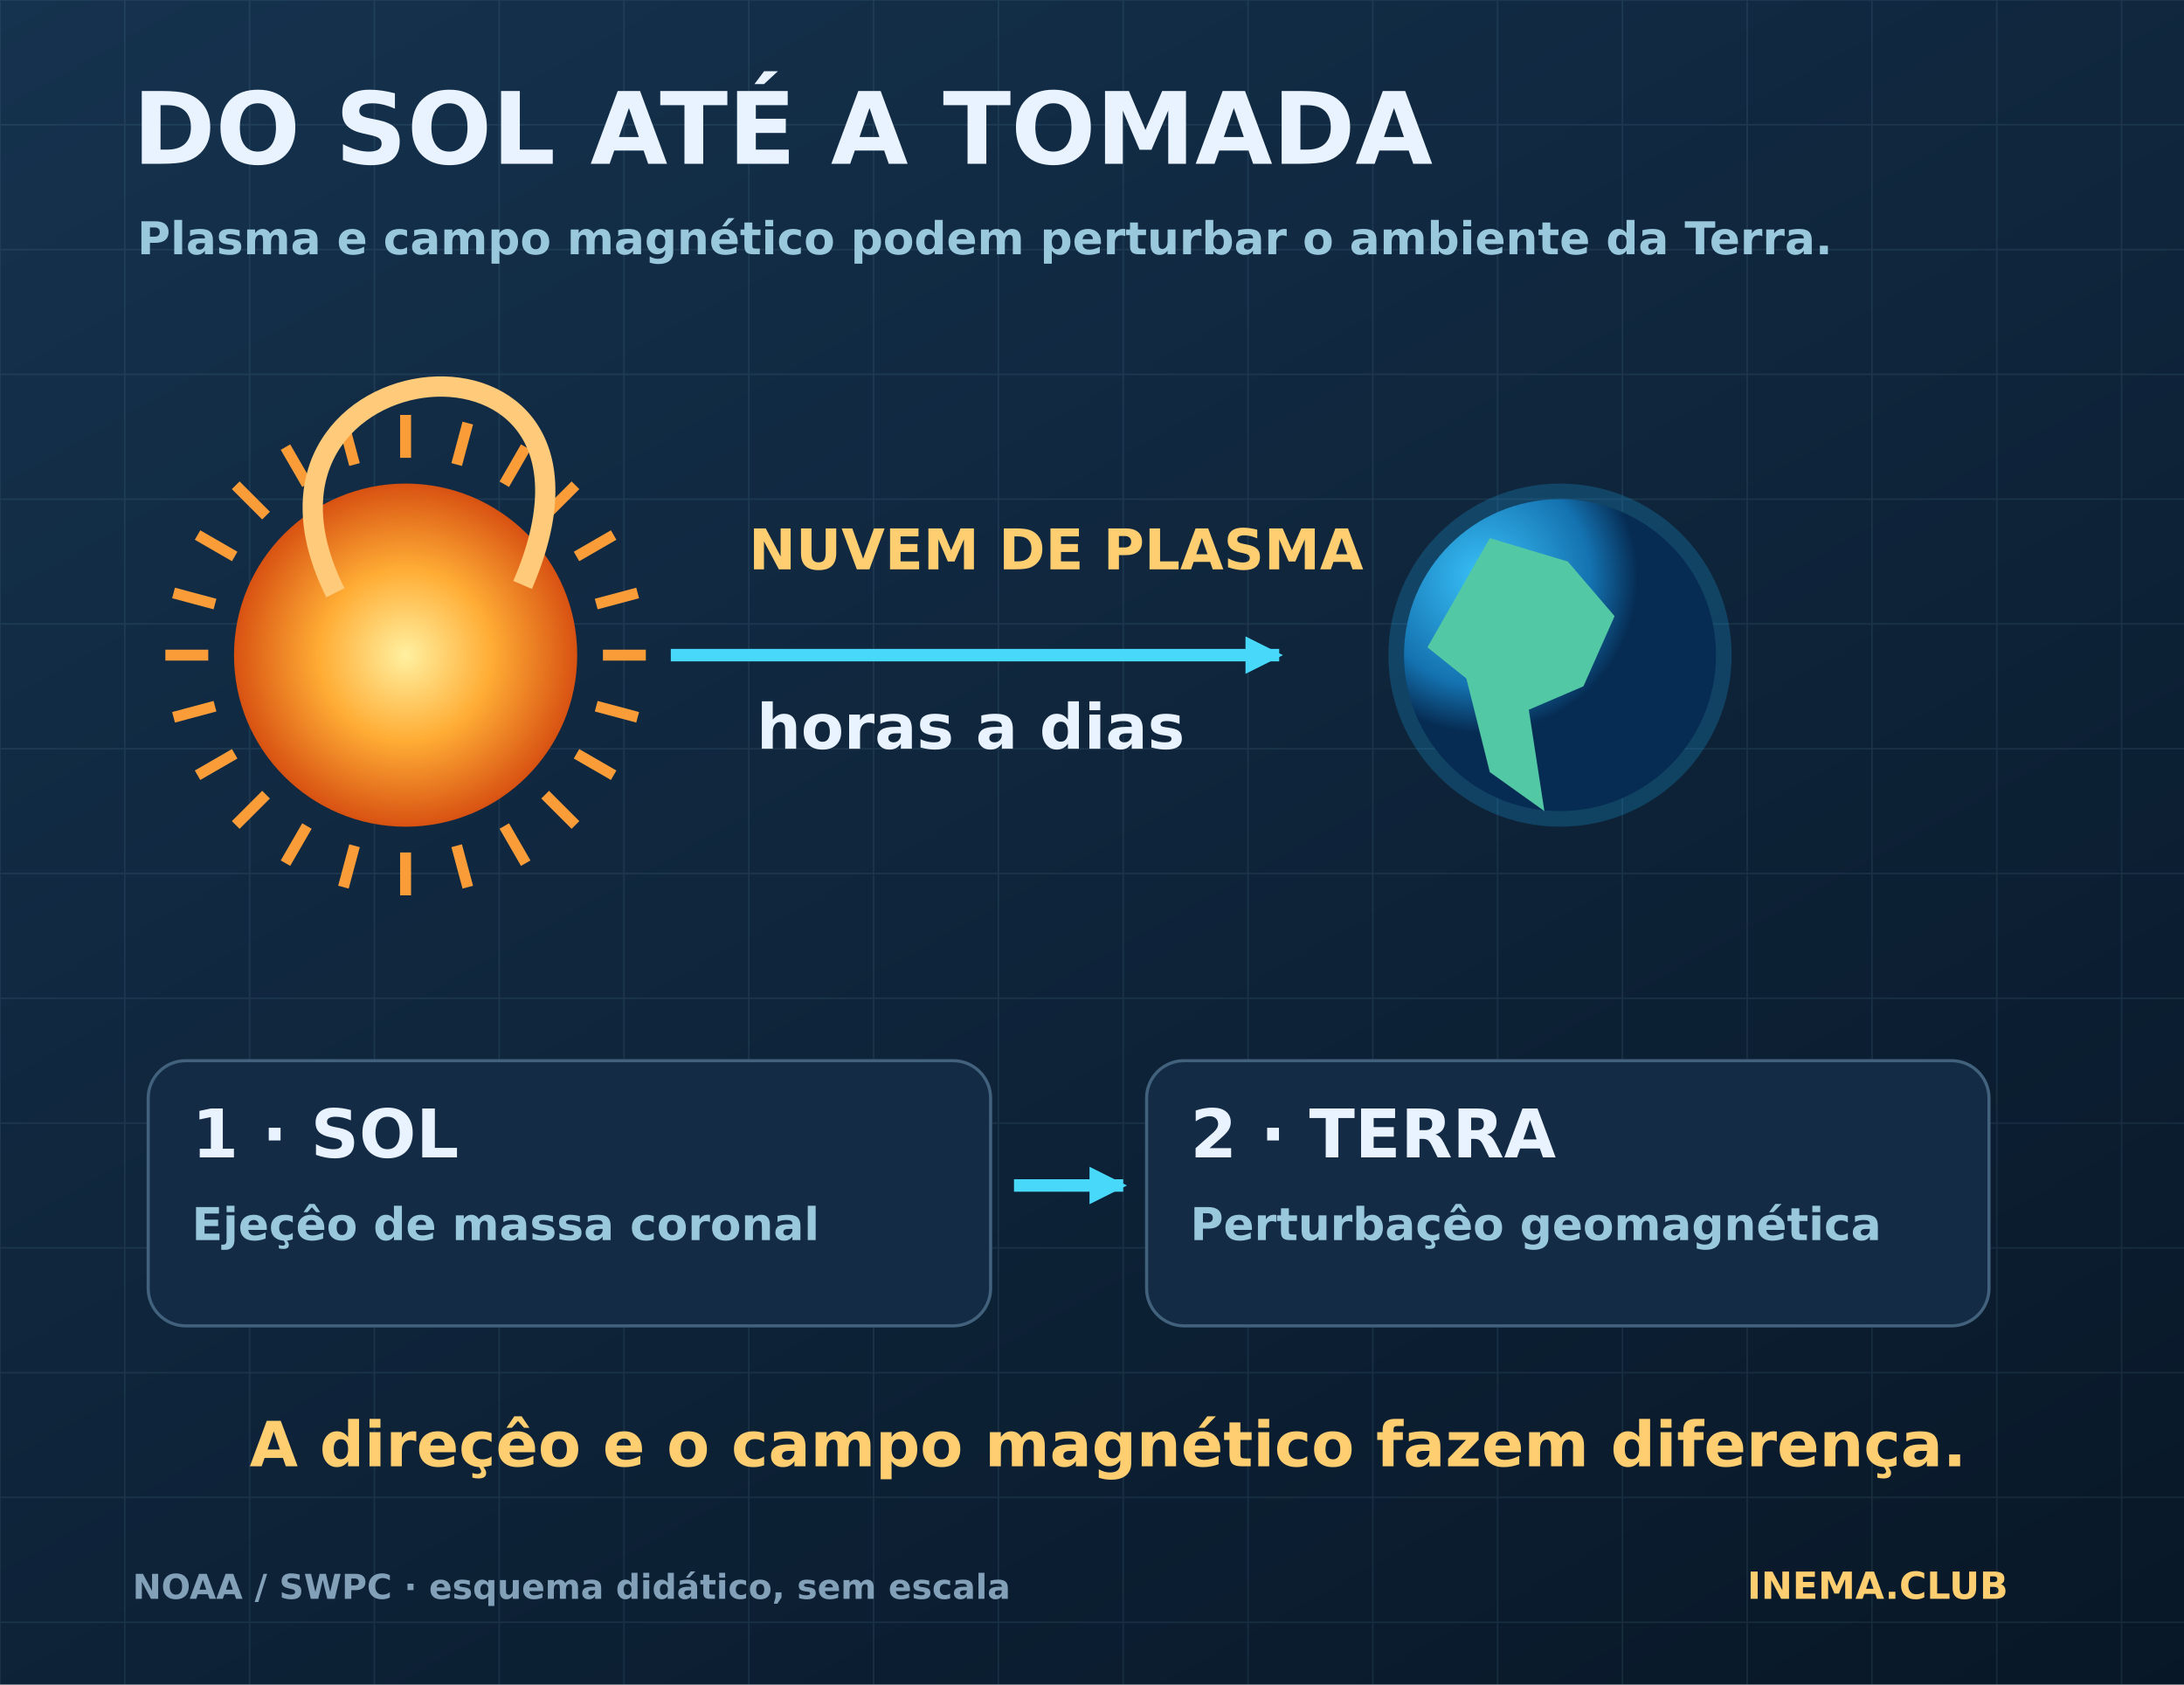
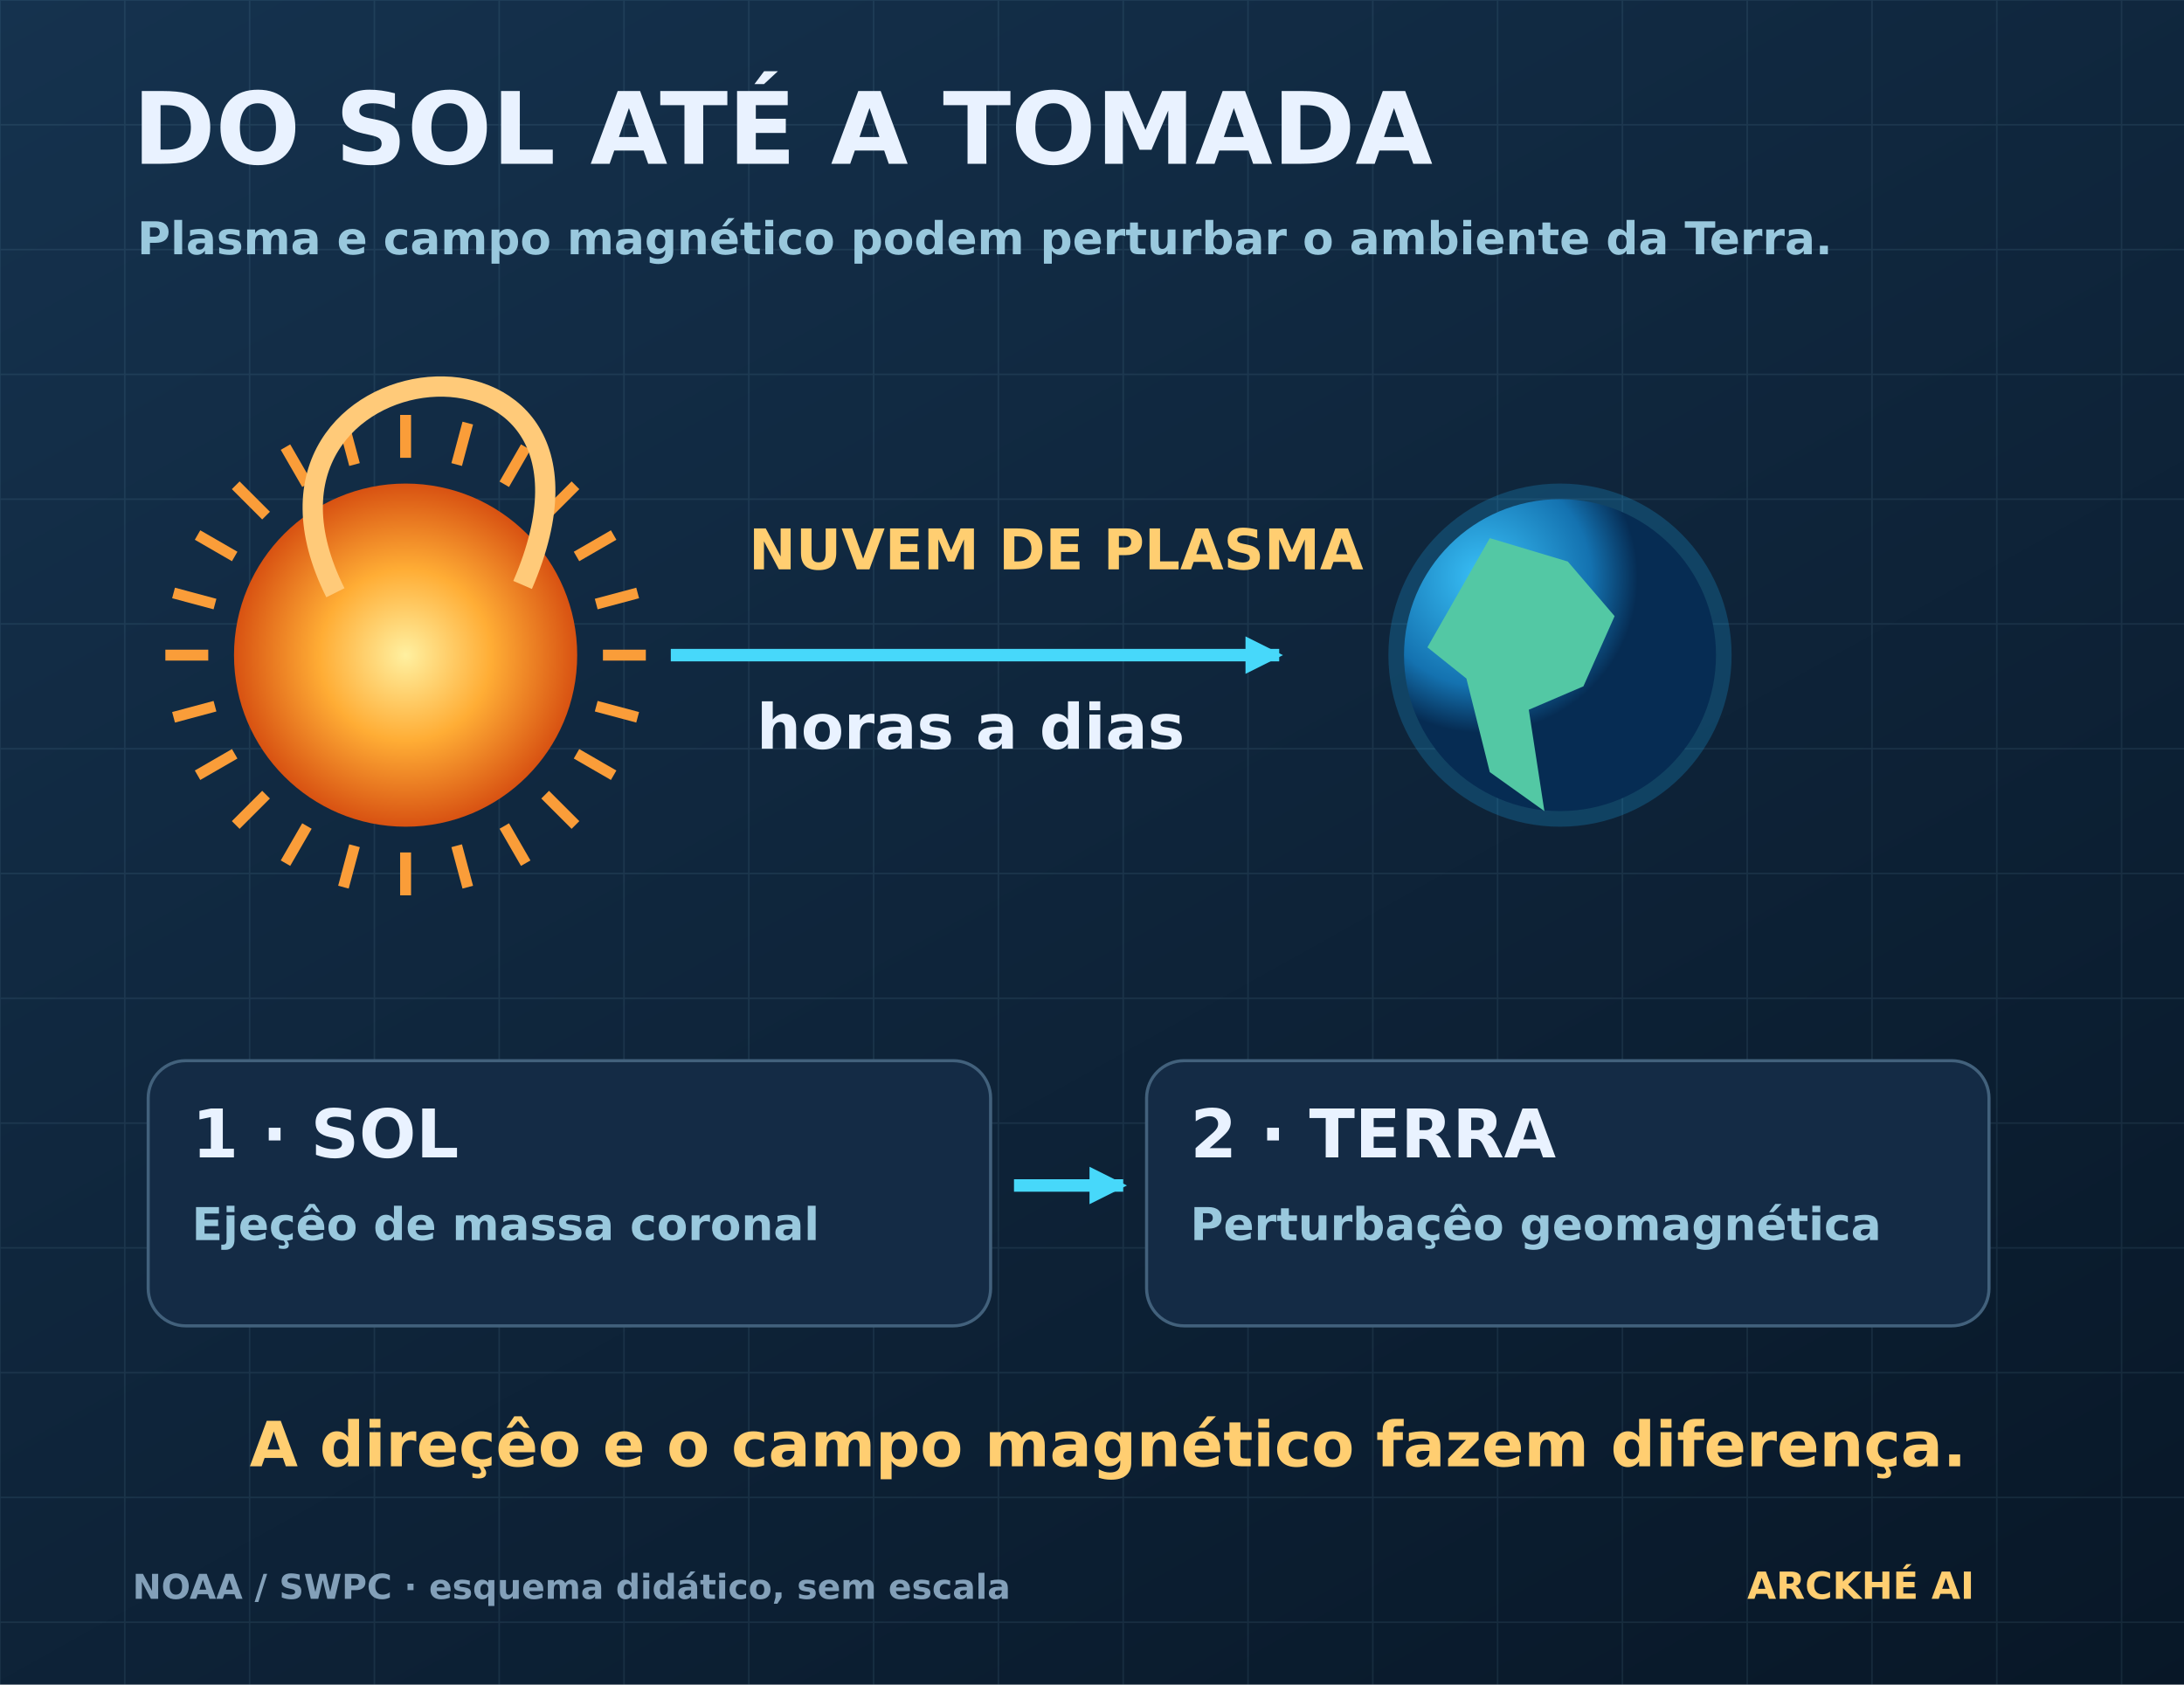
<svg xmlns="http://www.w3.org/2000/svg" width="1400" height="1080" viewBox="0 0 1400 1080">
  <defs>
    <radialGradient id="sun">
      <stop stop-color="#fff0a0" />
      <stop offset=".5" stop-color="#ffad35" />
      <stop offset="1" stop-color="#d85212" />
    </radialGradient>
    <radialGradient id="earth" cx=".25" cy=".25">
      <stop stop-color="#39c1f8" />
      <stop offset=".7" stop-color="#1472b0" />
      <stop offset="1" stop-color="#062c53" />
    </radialGradient>
    <linearGradient id="bg" x2="1" y2="1">
      <stop stop-color="#15324e" />
      <stop offset="1" stop-color="#061321" />
    </linearGradient>
    <marker id="arrow" viewBox="0 0 10 10" refX="9" refY="5" markerWidth="3" markerHeight="3" orient="auto-start-reverse">
      <path d="M0 0 L10 5 L0 10Z" fill="#47d8fa" />
    </marker>
  </defs>
  <rect width="1920" height="1080" fill="url(#bg)" />
  <g opacity=".09" stroke="#96d4ed">
    <path d="M0,0 H1920 M0,0 V1080" />
    <path d="M0,80 H1920 M80,0 V1080" />
    <path d="M0,160 H1920 M160,0 V1080" />
    <path d="M0,240 H1920 M240,0 V1080" />
    <path d="M0,320 H1920 M320,0 V1080" />
    <path d="M0,400 H1920 M400,0 V1080" />
    <path d="M0,480 H1920 M480,0 V1080" />
    <path d="M0,560 H1920 M560,0 V1080" />
    <path d="M0,640 H1920 M640,0 V1080" />
    <path d="M0,720 H1920 M720,0 V1080" />
    <path d="M0,800 H1920 M800,0 V1080" />
    <path d="M0,880 H1920 M880,0 V1080" />
    <path d="M0,960 H1920 M960,0 V1080" />
    <path d="M0,1040 H1920 M1040,0 V1080" />
    <path d="M0,1120 H1920 M1120,0 V1080" />
    <path d="M0,1200 H1920 M1200,0 V1080" />
    <path d="M0,1280 H1920 M1280,0 V1080" />
    <path d="M0,1360 H1920 M1360,0 V1080" />
    <path d="M0,1440 H1920 M1440,0 V1080" />
    <path d="M0,1520 H1920 M1520,0 V1080" />
    <path d="M0,1600 H1920 M1600,0 V1080" />
    <path d="M0,1680 H1920 M1680,0 V1080" />
    <path d="M0,1760 H1920 M1760,0 V1080" />
    <path d="M0,1840 H1920 M1840,0 V1080" />
  </g>
  <text x="85" y="105" font-size="64" fill="#e9f2ff" font-family="DejaVu Sans,sans-serif" font-weight="bold">DO SOL ATÉ A TOMADA</text>
  <text x="88" y="163" font-size="29" fill="#99c8dd" font-family="DejaVu Sans,sans-serif" font-weight="bold">Plasma e campo magnético podem perturbar o ambiente da Terra.</text>
  <path d="M386.5,420.0 L414.0,420.0" stroke="#fa9d39" stroke-width="7" />
  <path d="M382.19,452.741 L408.753,459.858" stroke="#fa9d39" stroke-width="7" />
  <path d="M369.552,483.25 L393.368,497.0" stroke="#fa9d39" stroke-width="7" />
  <path d="M349.449,509.449 L368.894,528.894" stroke="#fa9d39" stroke-width="7" />
  <path d="M323.25,529.552 L337.0,553.368" stroke="#fa9d39" stroke-width="7" />
  <path d="M292.741,542.19 L299.858,568.753" stroke="#fa9d39" stroke-width="7" />
  <path d="M260.0,546.5 L260.0,574.0" stroke="#fa9d39" stroke-width="7" />
  <path d="M227.259,542.19 L220.142,568.753" stroke="#fa9d39" stroke-width="7" />
  <path d="M196.75,529.552 L183,553.368" stroke="#fa9d39" stroke-width="7" />
  <path d="M170.551,509.449 L151.106,528.894" stroke="#fa9d39" stroke-width="7" />
  <path d="M150.448,483.25 L126.632,497.0" stroke="#fa9d39" stroke-width="7" />
  <path d="M137.81,452.741 L111.247,459.858" stroke="#fa9d39" stroke-width="7" />
  <path d="M133.5,420.0 L106.0,420.0" stroke="#fa9d39" stroke-width="7" />
  <path d="M137.81,387.259 L111.247,380.142" stroke="#fa9d39" stroke-width="7" />
  <path d="M150.448,356.75 L126.632,343" stroke="#fa9d39" stroke-width="7" />
  <path d="M170.551,330.551 L151.106,311.106" stroke="#fa9d39" stroke-width="7" />
  <path d="M196.75,310.448 L183,286.632" stroke="#fa9d39" stroke-width="7" />
  <path d="M227.259,297.81 L220.142,271.247" stroke="#fa9d39" stroke-width="7" />
  <path d="M260.0,293.5 L260.0,266.0" stroke="#fa9d39" stroke-width="7" />
  <path d="M292.741,297.81 L299.858,271.247" stroke="#fa9d39" stroke-width="7" />
  <path d="M323.25,310.448 L337.0,286.632" stroke="#fa9d39" stroke-width="7" />
  <path d="M349.449,330.551 L368.894,311.106" stroke="#fa9d39" stroke-width="7" />
  <path d="M369.552,356.75 L393.368,343" stroke="#fa9d39" stroke-width="7" />
  <path d="M382.19,387.259 L408.753,380.142" stroke="#fa9d39" stroke-width="7" />
  <circle cx="260" cy="420" r="110" fill="url(#sun)" />
  <path d="M215,380 C135,220 415,190 335,375" fill="none" stroke="#ffca79" stroke-width="13" />
  <circle cx="1000" cy="420" r="110" fill="#1db3f9" opacity=".22" />
  <circle cx="1000" cy="420" r="100" fill="url(#earth)" />
  <path d="M955,345 l50,15 30,35 -20,45 -35,15 10,65 -35,-25 -15,-60 -25,-20 Z" fill="#53c8a4" />
  <path d="M430,420 L820,420" stroke="#47d8fa" stroke-width="8" fill="none" marker-end="url(#arrow)" />
  <text x="480" y="365" font-size="36" fill="#ffce71" font-family="DejaVu Sans,sans-serif" font-weight="bold">NUVEM DE PLASMA</text>
  <text x="485" y="480" font-size="40" fill="#e9f2ff" font-family="DejaVu Sans,sans-serif" font-weight="bold">horas a dias</text>
  <rect x="95" y="680" width="540" height="170" rx="24" fill="#142b45" stroke="#42617c" stroke-width="2" />
  <text x="123" y="742" font-size="43" fill="#e9f2ff" font-family="DejaVu Sans,sans-serif" font-weight="bold">1 · SOL</text>
  <text x="123" y="795" font-size="29" fill="#99c8dd" font-family="DejaVu Sans,sans-serif" font-weight="bold">Ejeçêo de massa coronal</text>
  <rect x="735" y="680" width="540" height="170" rx="24" fill="#142b45" stroke="#42617c" stroke-width="2" />
  <text x="763" y="742" font-size="43" fill="#e9f2ff" font-family="DejaVu Sans,sans-serif" font-weight="bold">2 · TERRA</text>
  <text x="763" y="795" font-size="29" fill="#99c8dd" font-family="DejaVu Sans,sans-serif" font-weight="bold">Perturbaçêo geomagnética</text>
  <path d="M650,760 L720,760" stroke="#47d8fa" stroke-width="8" fill="none" marker-end="url(#arrow)" />
  <text x="160" y="940" font-size="40" fill="#ffce71" font-family="DejaVu Sans,sans-serif" font-weight="bold">A direçêo e o campo magnético fazem diferença.</text>
  <text x="85" y="1025" font-size="22" fill="#83a0b9" font-family="DejaVu Sans,sans-serif" font-weight="bold">NOAA / SWPC · esquema didático, sem escala</text>
-   <text x="1120" y="1025" font-size="24" fill="#ffce71" font-family="DejaVu Sans,sans-serif" font-weight="bold">INEMA.CLUB</text>
+   <text x="1120" y="1025" font-size="24" fill="#ffce71" font-family="DejaVu Sans,sans-serif" font-weight="bold">ARCKHÉ AI</text>
</svg>
